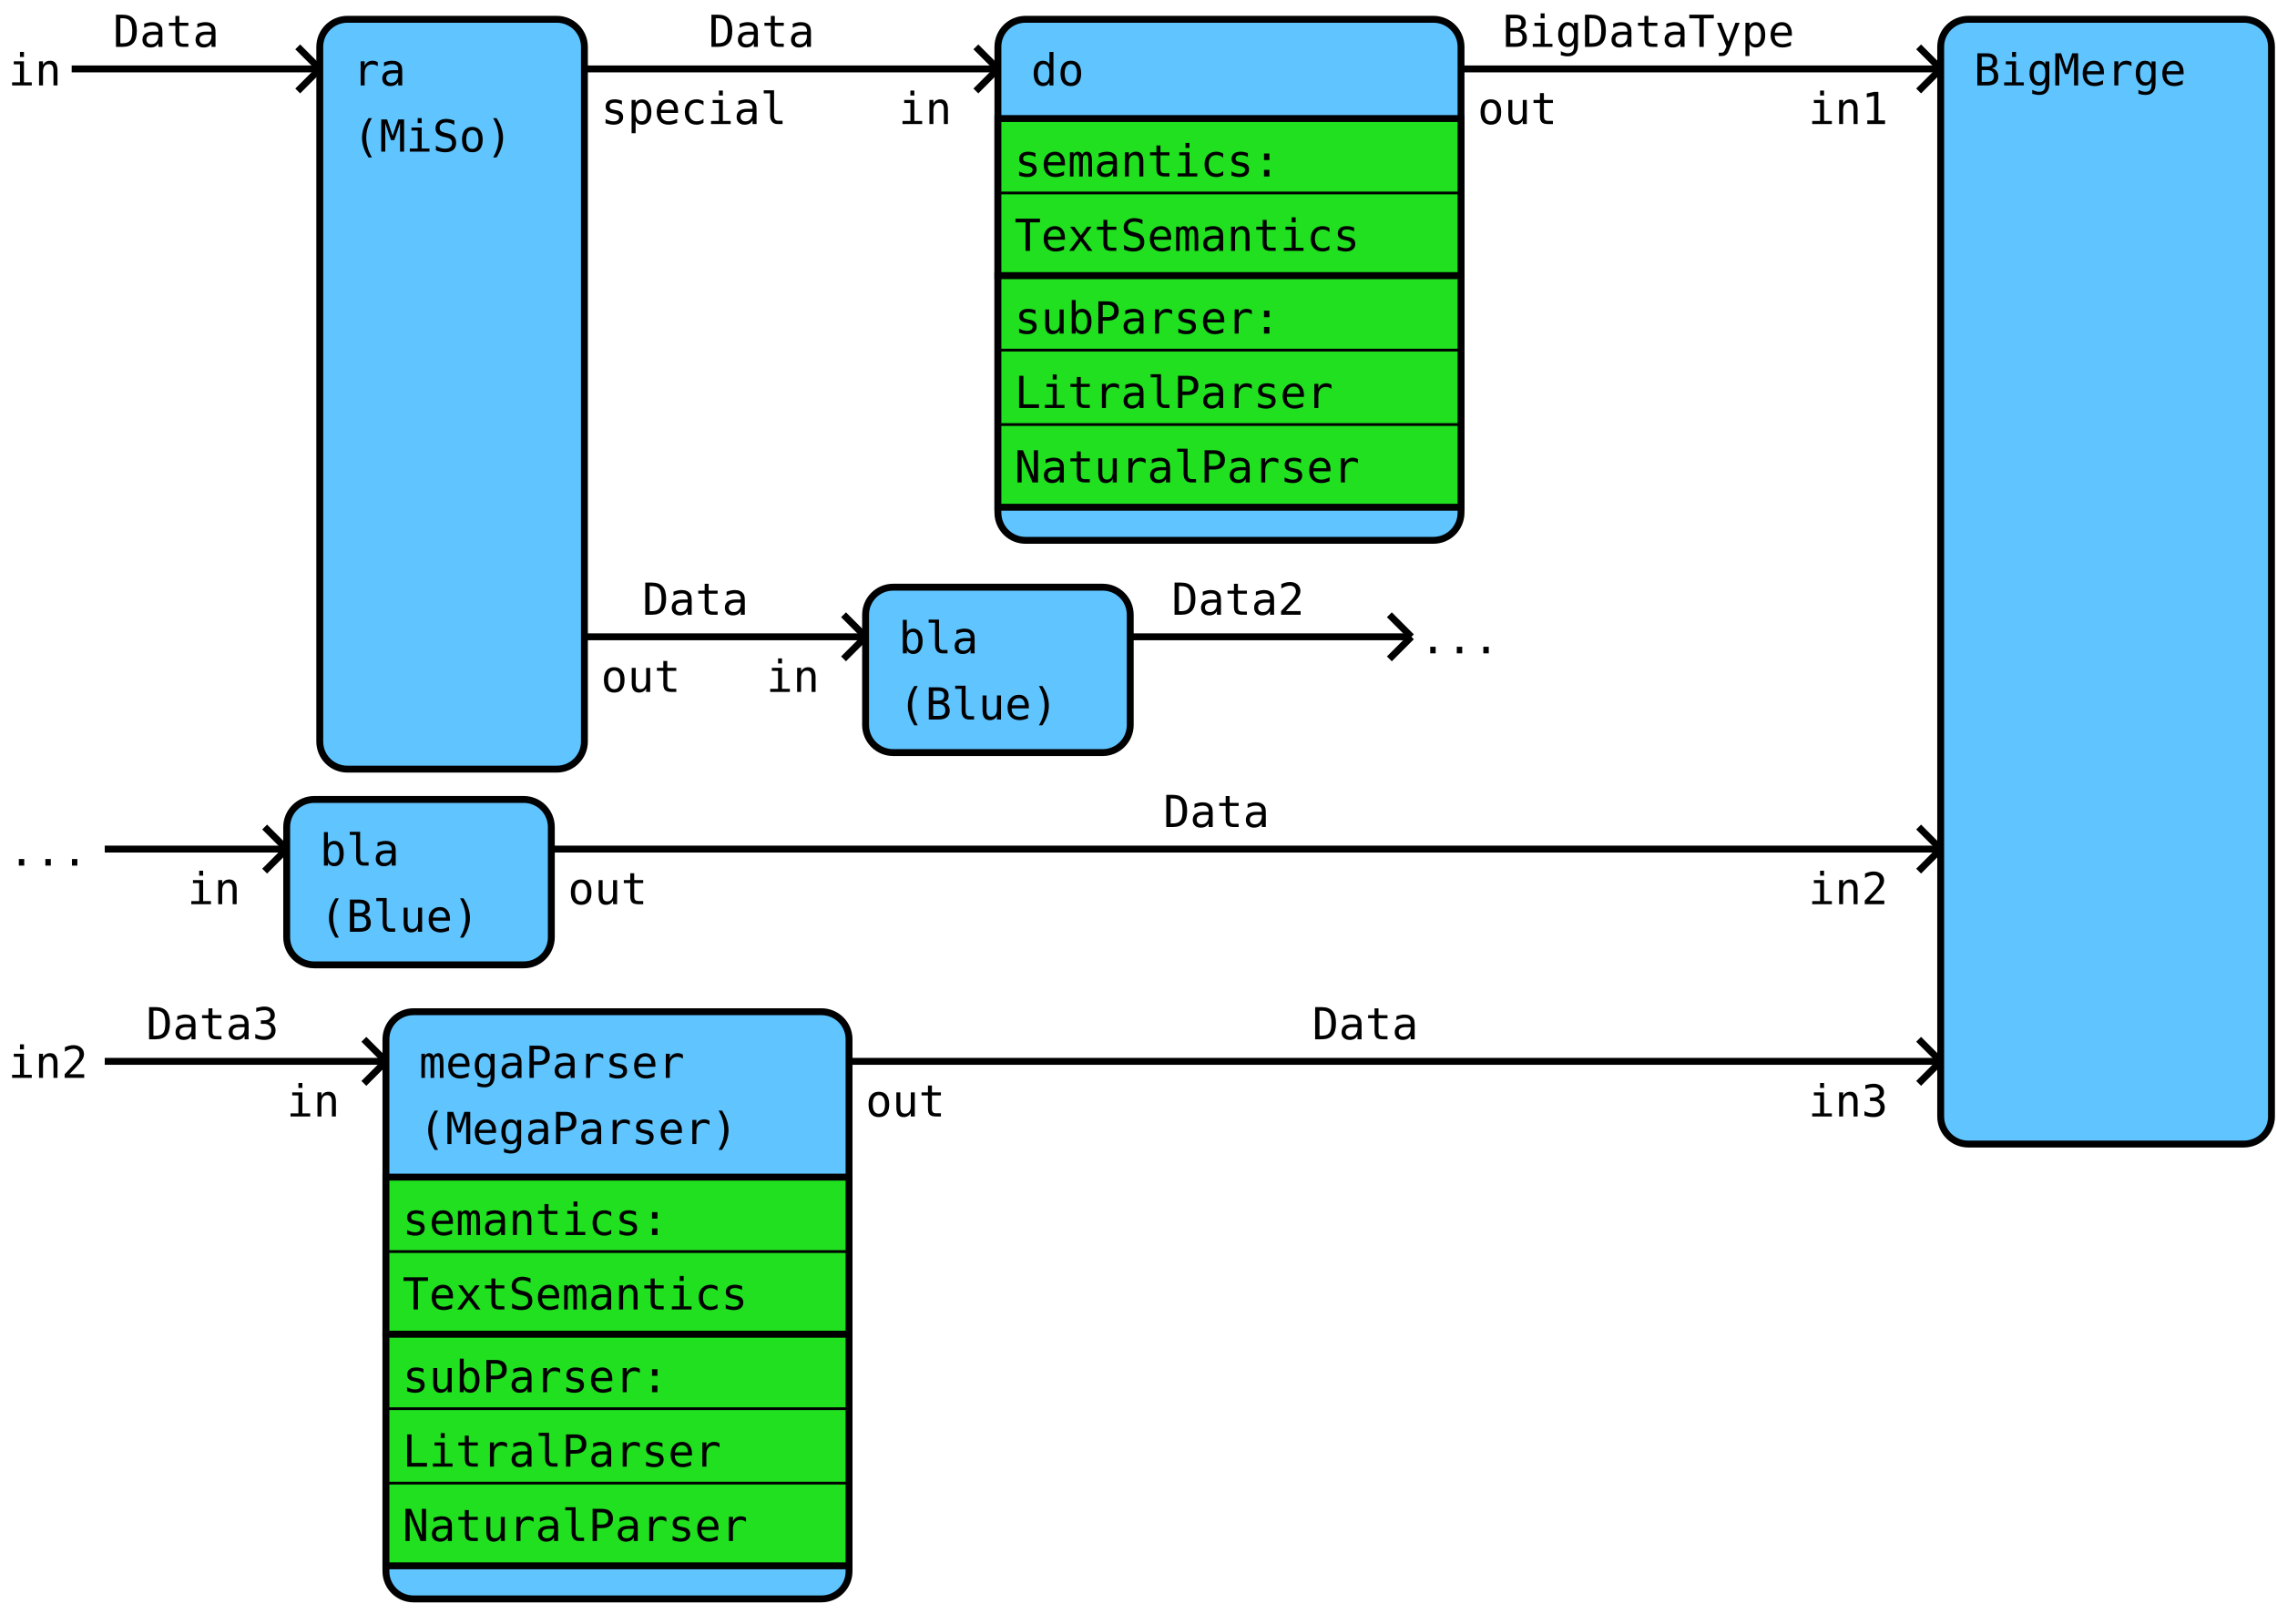
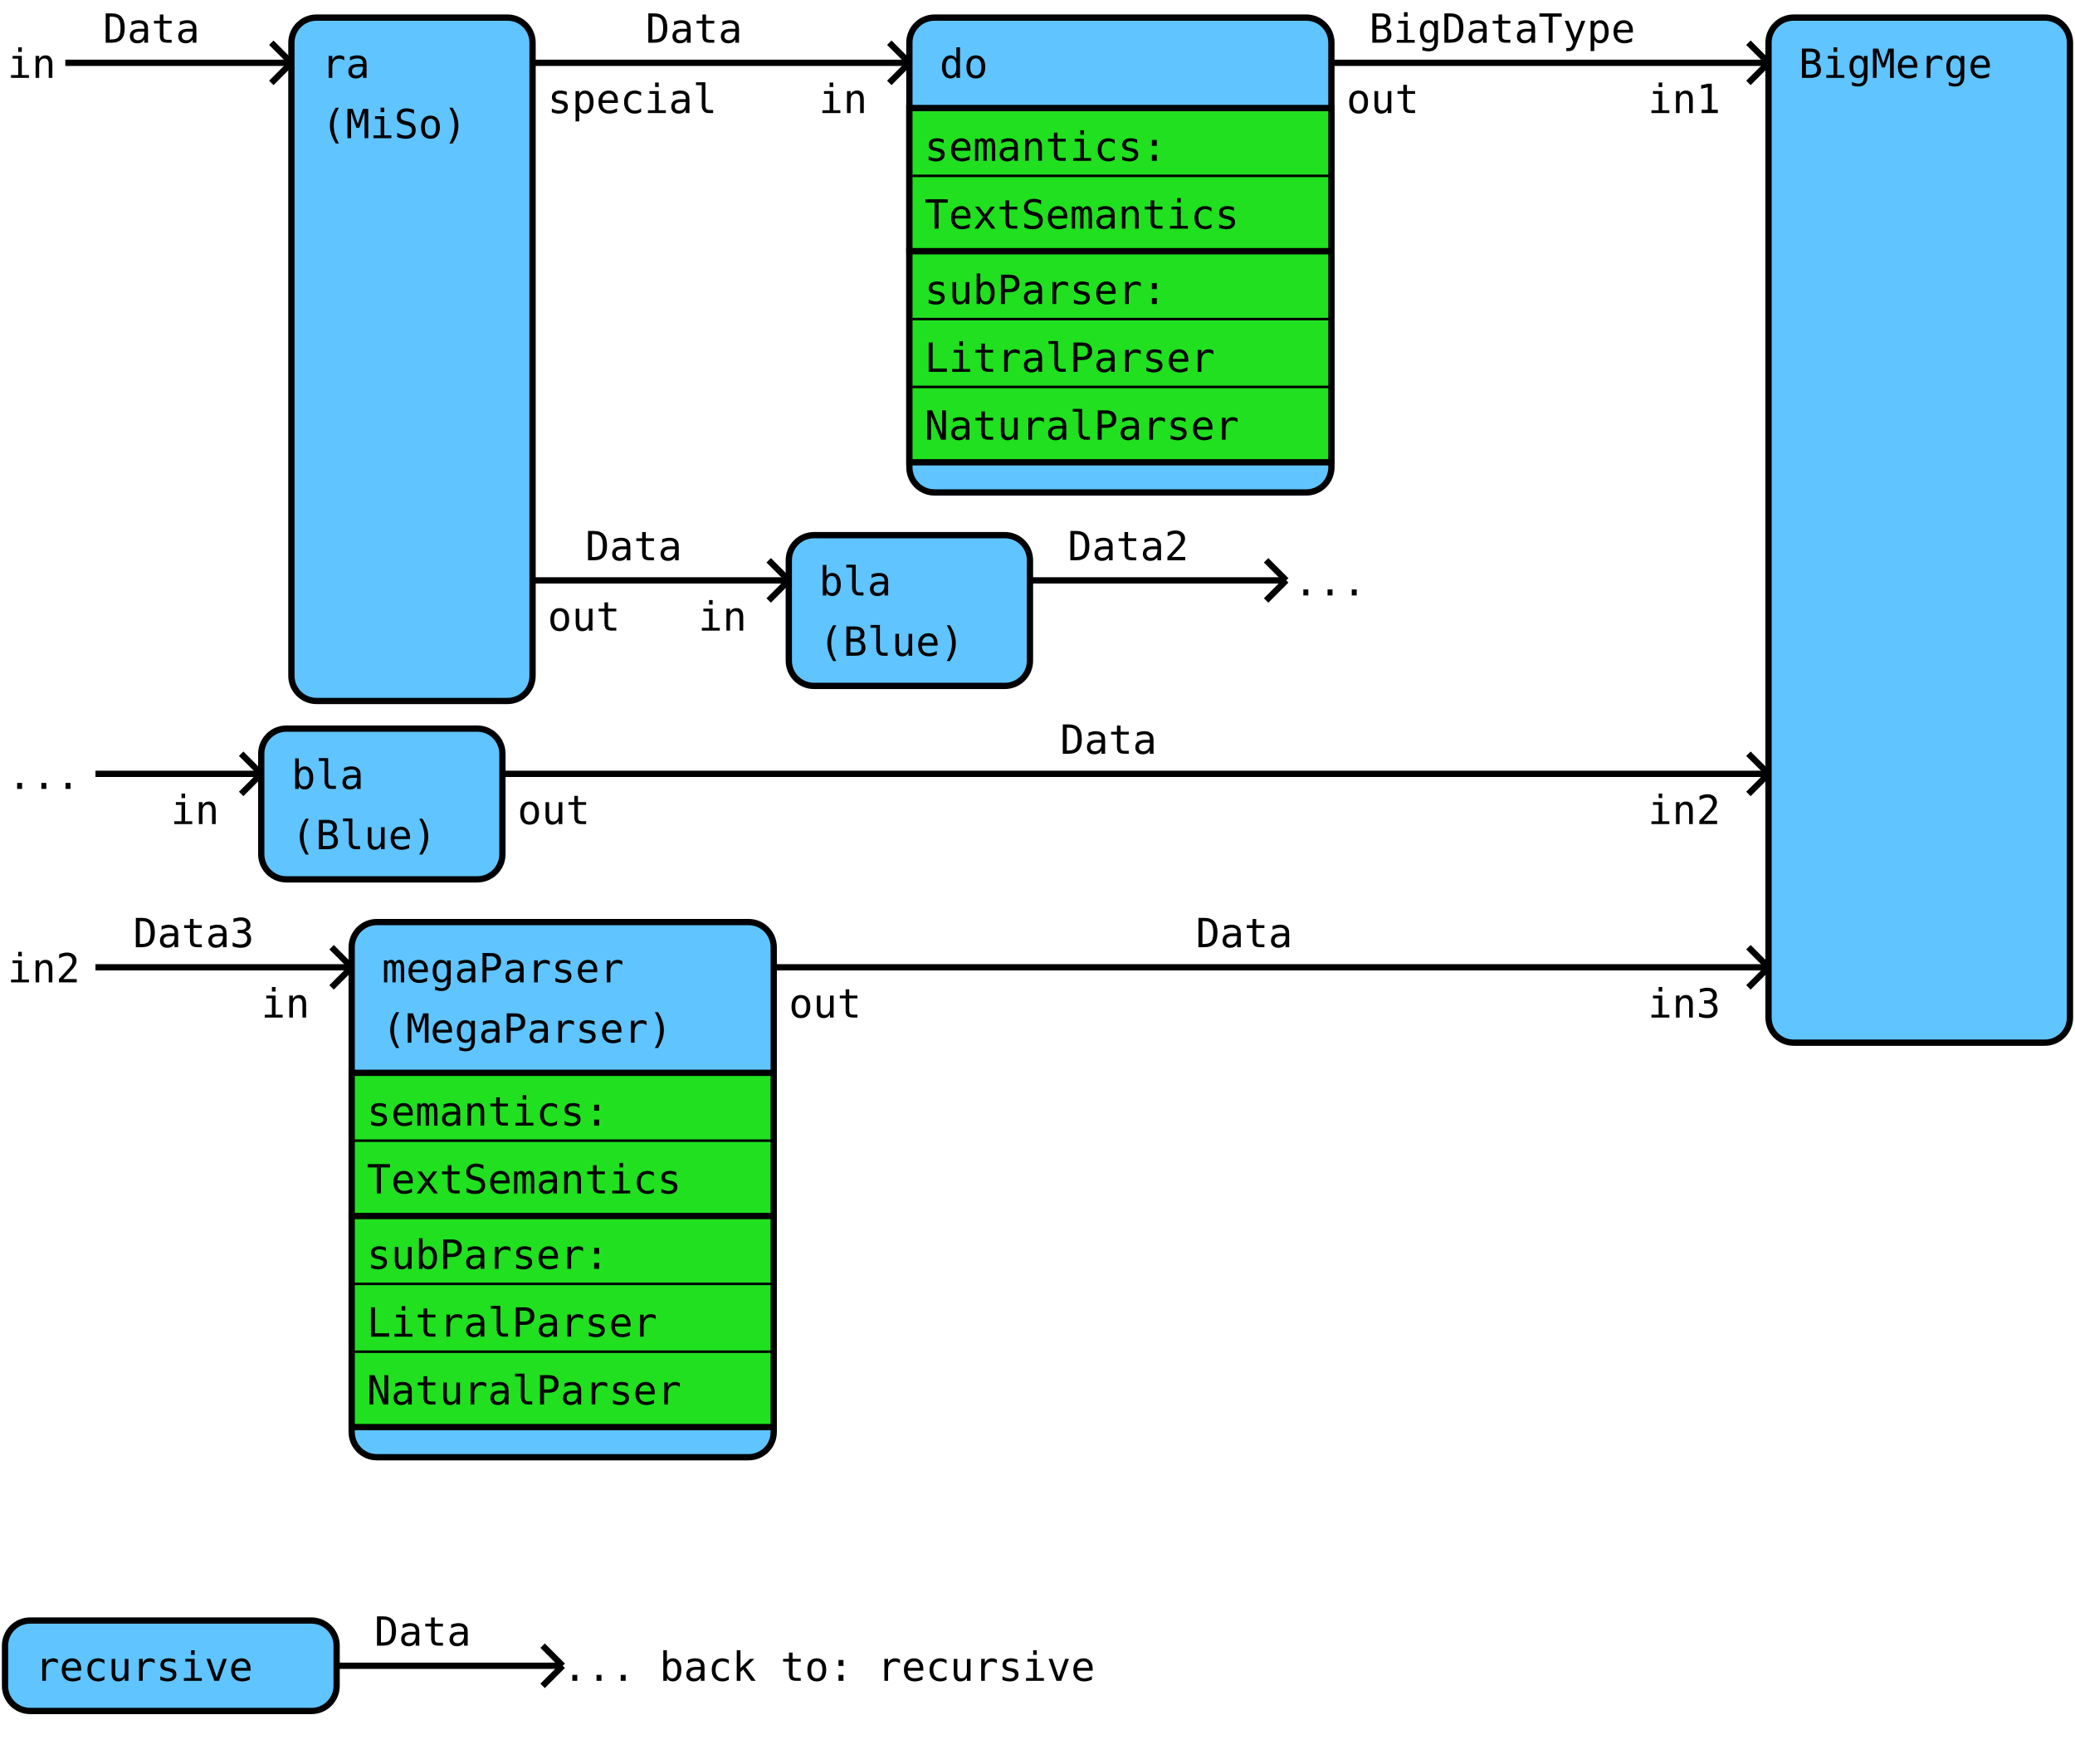
- <svg xmlns="http://www.w3.org/2000/svg" version="1.1" width="826px" height="589px">
-   <rect fill="rgb(255,255,255)" fill-opacity="1" stroke="none" stroke-opacity="1" stroke-width="0.0" width="826" height="589" x="0" y="0" />
+ <svg xmlns="http://www.w3.org/2000/svg" version="1.1" width="826px" height="702px">
+   <rect fill="rgb(255,255,255)" fill-opacity="1" stroke="none" stroke-opacity="1" stroke-width="0.0" width="826" height="702" x="0" y="0" />
  <line stroke="rgb(0,0,0)" stroke-opacity="1.0" stroke-width="2.5" x1="26" y1="25" x2="116" y2="25" />
  <line stroke="rgb(0,0,0)" stroke-opacity="1.0" stroke-width="2.5" x1="108" y1="17" x2="116" y2="25" />
  <line stroke="rgb(0,0,0)" stroke-opacity="1.0" stroke-width="2.5" x1="108" y1="33" x2="116" y2="25" />
  <line stroke="rgb(0,0,0)" stroke-opacity="1.0" stroke-width="2.5" x1="212" y1="25" x2="362" y2="25" />
  <line stroke="rgb(0,0,0)" stroke-opacity="1.0" stroke-width="2.5" x1="354" y1="17" x2="362" y2="25" />
  <line stroke="rgb(0,0,0)" stroke-opacity="1.0" stroke-width="2.5" x1="354" y1="33" x2="362" y2="25" />
  <line stroke="rgb(0,0,0)" stroke-opacity="1.0" stroke-width="2.5" x1="530" y1="25" x2="704" y2="25" />
  <line stroke="rgb(0,0,0)" stroke-opacity="1.0" stroke-width="2.5" x1="696" y1="17" x2="704" y2="25" />
  <line stroke="rgb(0,0,0)" stroke-opacity="1.0" stroke-width="2.5" x1="696" y1="33" x2="704" y2="25" />
  <line stroke="rgb(0,0,0)" stroke-opacity="1.0" stroke-width="2.5" x1="212" y1="231" x2="314" y2="231" />
  <line stroke="rgb(0,0,0)" stroke-opacity="1.0" stroke-width="2.5" x1="306" y1="223" x2="314" y2="231" />
  <line stroke="rgb(0,0,0)" stroke-opacity="1.0" stroke-width="2.5" x1="306" y1="239" x2="314" y2="231" />
  <line stroke="rgb(0,0,0)" stroke-opacity="1.0" stroke-width="2.5" x1="410" y1="231" x2="512" y2="231" />
  <line stroke="rgb(0,0,0)" stroke-opacity="1.0" stroke-width="2.5" x1="504" y1="223" x2="512" y2="231" />
  <line stroke="rgb(0,0,0)" stroke-opacity="1.0" stroke-width="2.5" x1="504" y1="239" x2="512" y2="231" />
  <line stroke="rgb(0,0,0)" stroke-opacity="1.0" stroke-width="2.5" x1="38" y1="308" x2="104" y2="308" />
  <line stroke="rgb(0,0,0)" stroke-opacity="1.0" stroke-width="2.5" x1="96" y1="300" x2="104" y2="308" />
  <line stroke="rgb(0,0,0)" stroke-opacity="1.0" stroke-width="2.5" x1="96" y1="316" x2="104" y2="308" />
  <line stroke="rgb(0,0,0)" stroke-opacity="1.0" stroke-width="2.5" x1="200" y1="308" x2="704" y2="308" />
  <line stroke="rgb(0,0,0)" stroke-opacity="1.0" stroke-width="2.5" x1="696" y1="300" x2="704" y2="308" />
  <line stroke="rgb(0,0,0)" stroke-opacity="1.0" stroke-width="2.5" x1="696" y1="316" x2="704" y2="308" />
  <line stroke="rgb(0,0,0)" stroke-opacity="1.0" stroke-width="2.5" x1="38" y1="385" x2="140" y2="385" />
  <line stroke="rgb(0,0,0)" stroke-opacity="1.0" stroke-width="2.5" x1="132" y1="377" x2="140" y2="385" />
  <line stroke="rgb(0,0,0)" stroke-opacity="1.0" stroke-width="2.5" x1="132" y1="393" x2="140" y2="385" />
  <line stroke="rgb(0,0,0)" stroke-opacity="1.0" stroke-width="2.5" x1="308" y1="385" x2="704" y2="385" />
  <line stroke="rgb(0,0,0)" stroke-opacity="1.0" stroke-width="2.5" x1="696" y1="377" x2="704" y2="385" />
  <line stroke="rgb(0,0,0)" stroke-opacity="1.0" stroke-width="2.5" x1="696" y1="393" x2="704" y2="385" />
+   <line stroke="rgb(0,0,0)" stroke-opacity="1.0" stroke-width="2.5" x1="134" y1="663" x2="224" y2="663" />
+   <line stroke="rgb(0,0,0)" stroke-opacity="1.0" stroke-width="2.5" x1="216" y1="655" x2="224" y2="663" />
+   <line stroke="rgb(0,0,0)" stroke-opacity="1.0" stroke-width="2.5" x1="216" y1="671" x2="224" y2="663" />
  <rect fill="rgb(96,196,255)" fill-opacity="1.0" stroke="rgb(0,0,0)" stroke-opacity="1.0" stroke-width="2.5" width="96" height="272" x="116" y="7" rx="10" ry="10" />
  <rect fill="rgb(96,196,255)" fill-opacity="1.0" stroke="rgb(0,0,0)" stroke-opacity="1.0" stroke-width="2.5" width="168" height="189" x="362" y="7" rx="10" ry="10" />
  <rect fill="rgb(32,224,32)" fill-opacity="1.0" stroke="rgb(0,0,0)" stroke-opacity="1.0" stroke-width="2.5" width="168" height="57" x="362" y="43" />
  <rect fill="rgb(32,224,32)" fill-opacity="1.0" stroke="rgb(0,0,0)" stroke-opacity="1.0" stroke-width="2.5" width="168" height="84" x="362" y="100" />
  <rect fill="rgb(96,196,255)" fill-opacity="1.0" stroke="rgb(0,0,0)" stroke-opacity="1.0" stroke-width="2.5" width="96" height="60" x="314" y="213" rx="10" ry="10" />
  <rect fill="rgb(96,196,255)" fill-opacity="1.0" stroke="rgb(0,0,0)" stroke-opacity="1.0" stroke-width="2.5" width="96" height="60" x="104" y="290" rx="10" ry="10" />
  <rect fill="rgb(96,196,255)" fill-opacity="1.0" stroke="rgb(0,0,0)" stroke-opacity="1.0" stroke-width="2.5" width="168" height="213" x="140" y="367" rx="10" ry="10" />
  <rect fill="rgb(32,224,32)" fill-opacity="1.0" stroke="rgb(0,0,0)" stroke-opacity="1.0" stroke-width="2.5" width="168" height="57" x="140" y="427" />
  <rect fill="rgb(32,224,32)" fill-opacity="1.0" stroke="rgb(0,0,0)" stroke-opacity="1.0" stroke-width="2.5" width="168" height="84" x="140" y="484" />
  <rect fill="rgb(96,196,255)" fill-opacity="1.0" stroke="rgb(0,0,0)" stroke-opacity="1.0" stroke-width="2.5" width="120" height="408" x="704" y="7" rx="10" ry="10" />
+   <rect fill="rgb(96,196,255)" fill-opacity="1.0" stroke="rgb(0,0,0)" stroke-opacity="1.0" stroke-width="2.5" width="132" height="36" x="2" y="645" rx="10" ry="10" />
  <line stroke="rgb(0,0,0)" stroke-opacity="1.0" stroke-width="1.0" x1="362" y1="70" x2="530" y2="70" />
  <line stroke="rgb(0,0,0)" stroke-opacity="1.0" stroke-width="1.0" x1="362" y1="127" x2="530" y2="127" />
  <line stroke="rgb(0,0,0)" stroke-opacity="1.0" stroke-width="1.0" x1="362" y1="154" x2="530" y2="154" />
  <line stroke="rgb(0,0,0)" stroke-opacity="1.0" stroke-width="1.0" x1="140" y1="454" x2="308" y2="454" />
  <line stroke="rgb(0,0,0)" stroke-opacity="1.0" stroke-width="1.0" x1="140" y1="511" x2="308" y2="511" />
  <line stroke="rgb(0,0,0)" stroke-opacity="1.0" stroke-width="1.0" x1="140" y1="538" x2="308" y2="538" />
  <text fill="rgb(0,0,0)" fill-opacity="1.0" font-family="monospace" font-size="16" x="3" y="31" textLength="22" lengthAdjust="spacingAndGlyphs">in</text>
  <text fill="rgb(0,0,0)" fill-opacity="1.0" font-family="monospace" font-size="16" x="41" y="17" textLength="48" lengthAdjust="spacingAndGlyphs">Data</text>
  <text fill="rgb(0,0,0)" fill-opacity="1.0" font-family="monospace" font-size="16" x="128" y="31" textLength="24" lengthAdjust="spacingAndGlyphs">ra</text>
  <text fill="rgb(0,0,0)" fill-opacity="1.0" font-family="monospace" font-size="16" x="128" y="55" textLength="72" lengthAdjust="spacingAndGlyphs">(MiSo)</text>
  <text fill="rgb(0,0,0)" fill-opacity="1.0" font-family="monospace" font-size="16" x="218" y="45" textLength="84" lengthAdjust="spacingAndGlyphs">special</text>
  <text fill="rgb(0,0,0)" fill-opacity="1.0" font-family="monospace" font-size="16" x="257" y="17" textLength="48" lengthAdjust="spacingAndGlyphs">Data</text>
  <text fill="rgb(0,0,0)" fill-opacity="1.0" font-family="monospace" font-size="16" x="326" y="45" textLength="24" lengthAdjust="spacingAndGlyphs">in</text>
  <text fill="rgb(0,0,0)" fill-opacity="1.0" font-family="monospace" font-size="16" x="374" y="31" textLength="24" lengthAdjust="spacingAndGlyphs">do</text>
  <text fill="rgb(0,0,0)" fill-opacity="1.0" font-family="monospace" font-size="16" x="368" y="64" textLength="120" lengthAdjust="spacingAndGlyphs">semantics:</text>
  <text fill="rgb(0,0,0)" fill-opacity="1.0" font-family="monospace" font-size="16" x="368" y="91" textLength="156" lengthAdjust="spacingAndGlyphs">TextSemantics</text>
  <text fill="rgb(0,0,0)" fill-opacity="1.0" font-family="monospace" font-size="16" x="368" y="121" textLength="120" lengthAdjust="spacingAndGlyphs">subParser:</text>
  <text fill="rgb(0,0,0)" fill-opacity="1.0" font-family="monospace" font-size="16" x="368" y="148" textLength="144" lengthAdjust="spacingAndGlyphs">LitralParser</text>
  <text fill="rgb(0,0,0)" fill-opacity="1.0" font-family="monospace" font-size="16" x="368" y="175" textLength="156" lengthAdjust="spacingAndGlyphs">NaturalParser</text>
  <text fill="rgb(0,0,0)" fill-opacity="1.0" font-family="monospace" font-size="16" x="536" y="45" textLength="36" lengthAdjust="spacingAndGlyphs">out</text>
  <text fill="rgb(0,0,0)" fill-opacity="1.0" font-family="monospace" font-size="16" x="545" y="17" textLength="132" lengthAdjust="spacingAndGlyphs">BigDataType</text>
  <text fill="rgb(0,0,0)" fill-opacity="1.0" font-family="monospace" font-size="16" x="656" y="45" textLength="36" lengthAdjust="spacingAndGlyphs">in1</text>
  <text fill="rgb(0,0,0)" fill-opacity="1.0" font-family="monospace" font-size="16" x="218" y="251" textLength="36" lengthAdjust="spacingAndGlyphs">out</text>
  <text fill="rgb(0,0,0)" fill-opacity="1.0" font-family="monospace" font-size="16" x="233" y="223" textLength="48" lengthAdjust="spacingAndGlyphs">Data</text>
  <text fill="rgb(0,0,0)" fill-opacity="1.0" font-family="monospace" font-size="16" x="278" y="251" textLength="24" lengthAdjust="spacingAndGlyphs">in</text>
  <text fill="rgb(0,0,0)" fill-opacity="1.0" font-family="monospace" font-size="16" x="326" y="237" textLength="36" lengthAdjust="spacingAndGlyphs">bla</text>
  <text fill="rgb(0,0,0)" fill-opacity="1.0" font-family="monospace" font-size="16" x="326" y="261" textLength="72" lengthAdjust="spacingAndGlyphs">(Blue)</text>
  <text fill="rgb(0,0,0)" fill-opacity="1.0" font-family="monospace" font-size="16" x="425" y="223" textLength="60" lengthAdjust="spacingAndGlyphs">Data2</text>
  <text fill="rgb(0,0,0)" fill-opacity="1.0" font-family="monospace" font-size="16" x="515" y="237" textLength="34" lengthAdjust="spacingAndGlyphs">...</text>
  <text fill="rgb(0,0,0)" fill-opacity="1.0" font-family="monospace" font-size="16" x="3" y="314" textLength="34" lengthAdjust="spacingAndGlyphs">...</text>
  <text fill="rgb(0,0,0)" fill-opacity="1.0" font-family="monospace" font-size="16" x="68" y="328" textLength="24" lengthAdjust="spacingAndGlyphs">in</text>
  <text fill="rgb(0,0,0)" fill-opacity="1.0" font-family="monospace" font-size="16" x="116" y="314" textLength="36" lengthAdjust="spacingAndGlyphs">bla</text>
  <text fill="rgb(0,0,0)" fill-opacity="1.0" font-family="monospace" font-size="16" x="116" y="338" textLength="72" lengthAdjust="spacingAndGlyphs">(Blue)</text>
  <text fill="rgb(0,0,0)" fill-opacity="1.0" font-family="monospace" font-size="16" x="206" y="328" textLength="36" lengthAdjust="spacingAndGlyphs">out</text>
  <text fill="rgb(0,0,0)" fill-opacity="1.0" font-family="monospace" font-size="16" x="422" y="300" textLength="48" lengthAdjust="spacingAndGlyphs">Data</text>
  <text fill="rgb(0,0,0)" fill-opacity="1.0" font-family="monospace" font-size="16" x="656" y="328" textLength="36" lengthAdjust="spacingAndGlyphs">in2</text>
  <text fill="rgb(0,0,0)" fill-opacity="1.0" font-family="monospace" font-size="16" x="3" y="391" textLength="34" lengthAdjust="spacingAndGlyphs">in2</text>
  <text fill="rgb(0,0,0)" fill-opacity="1.0" font-family="monospace" font-size="16" x="53" y="377" textLength="60" lengthAdjust="spacingAndGlyphs">Data3</text>
  <text fill="rgb(0,0,0)" fill-opacity="1.0" font-family="monospace" font-size="16" x="104" y="405" textLength="24" lengthAdjust="spacingAndGlyphs">in</text>
  <text fill="rgb(0,0,0)" fill-opacity="1.0" font-family="monospace" font-size="16" x="152" y="391" textLength="120" lengthAdjust="spacingAndGlyphs">megaParser</text>
  <text fill="rgb(0,0,0)" fill-opacity="1.0" font-family="monospace" font-size="16" x="152" y="415" textLength="144" lengthAdjust="spacingAndGlyphs">(MegaParser)</text>
  <text fill="rgb(0,0,0)" fill-opacity="1.0" font-family="monospace" font-size="16" x="146" y="448" textLength="120" lengthAdjust="spacingAndGlyphs">semantics:</text>
  <text fill="rgb(0,0,0)" fill-opacity="1.0" font-family="monospace" font-size="16" x="146" y="475" textLength="156" lengthAdjust="spacingAndGlyphs">TextSemantics</text>
  <text fill="rgb(0,0,0)" fill-opacity="1.0" font-family="monospace" font-size="16" x="146" y="505" textLength="120" lengthAdjust="spacingAndGlyphs">subParser:</text>
  <text fill="rgb(0,0,0)" fill-opacity="1.0" font-family="monospace" font-size="16" x="146" y="532" textLength="144" lengthAdjust="spacingAndGlyphs">LitralParser</text>
  <text fill="rgb(0,0,0)" fill-opacity="1.0" font-family="monospace" font-size="16" x="146" y="559" textLength="156" lengthAdjust="spacingAndGlyphs">NaturalParser</text>
  <text fill="rgb(0,0,0)" fill-opacity="1.0" font-family="monospace" font-size="16" x="314" y="405" textLength="36" lengthAdjust="spacingAndGlyphs">out</text>
  <text fill="rgb(0,0,0)" fill-opacity="1.0" font-family="monospace" font-size="16" x="476" y="377" textLength="48" lengthAdjust="spacingAndGlyphs">Data</text>
  <text fill="rgb(0,0,0)" fill-opacity="1.0" font-family="monospace" font-size="16" x="656" y="405" textLength="36" lengthAdjust="spacingAndGlyphs">in3</text>
  <text fill="rgb(0,0,0)" fill-opacity="1.0" font-family="monospace" font-size="16" x="716" y="31" textLength="96" lengthAdjust="spacingAndGlyphs">BigMerge</text>
+   <text fill="rgb(0,0,0)" fill-opacity="1.0" font-family="monospace" font-size="16" x="14" y="669" textLength="108" lengthAdjust="spacingAndGlyphs">recursive</text>
+   <text fill="rgb(0,0,0)" fill-opacity="1.0" font-family="monospace" font-size="16" x="149" y="655" textLength="48" lengthAdjust="spacingAndGlyphs">Data</text>
+   <text fill="rgb(0,0,0)" fill-opacity="1.0" font-family="monospace" font-size="16" x="224" y="669" textLength="264" lengthAdjust="spacingAndGlyphs">... back to: recursive</text>
</svg>
